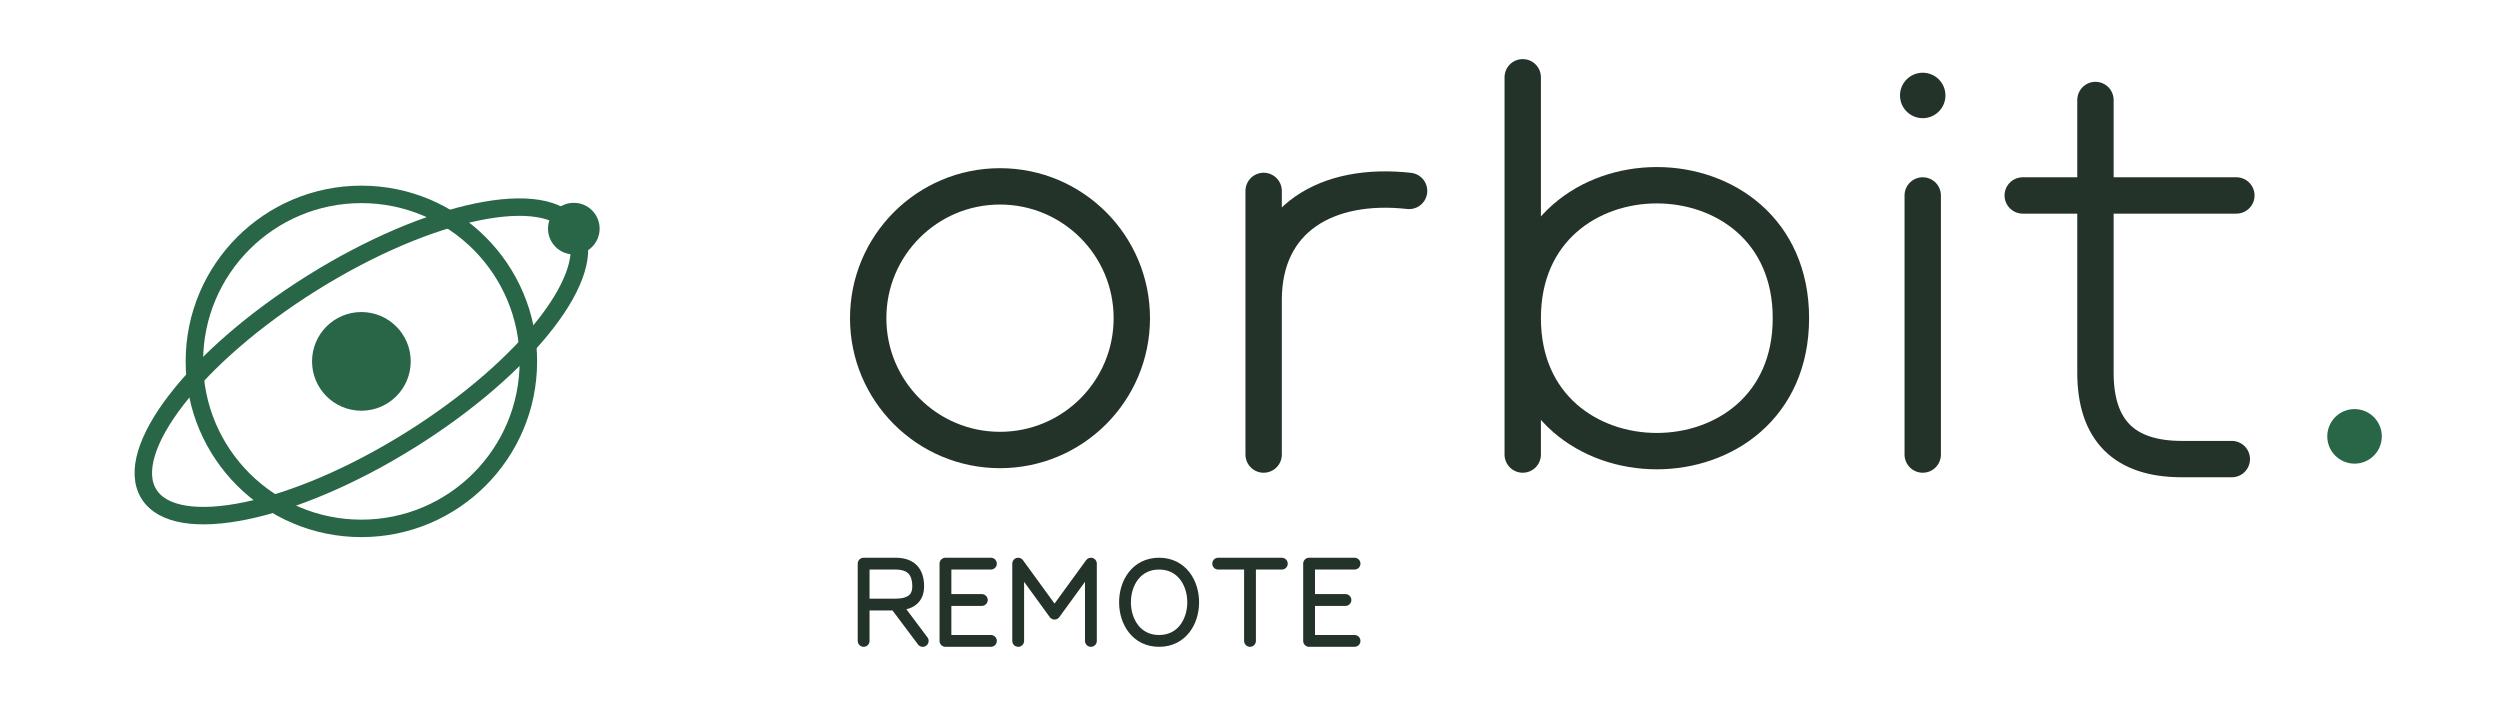
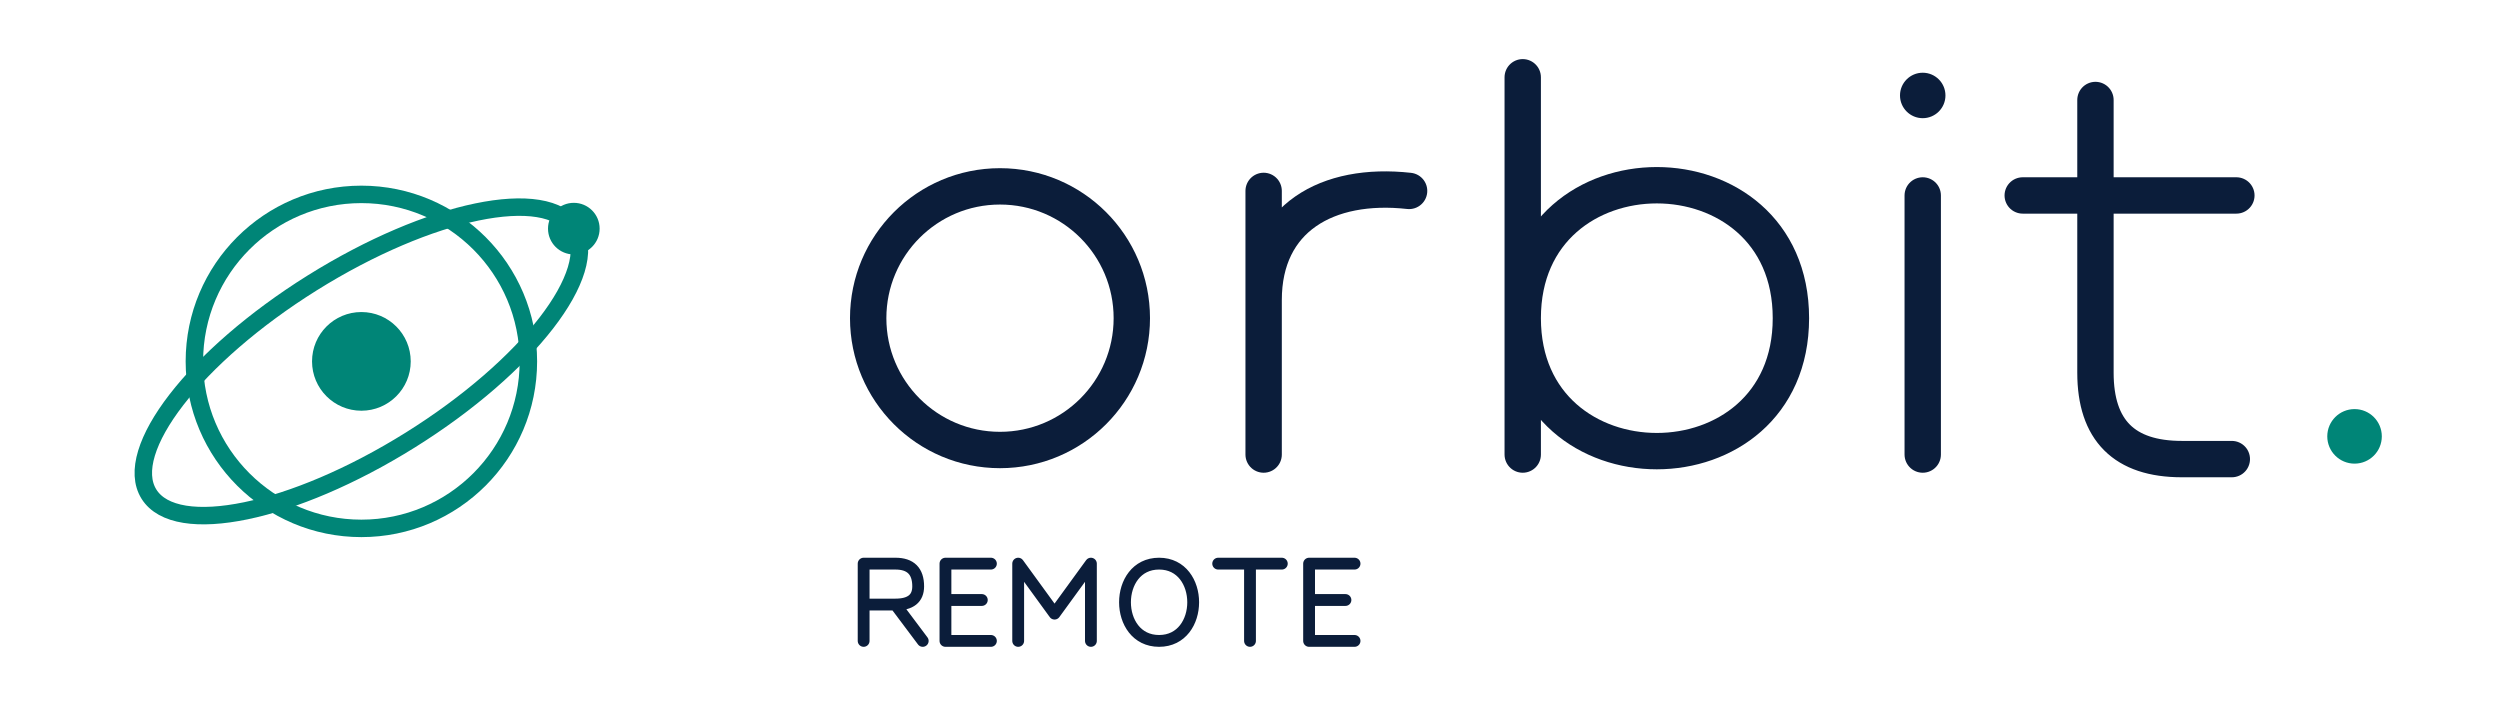
<svg xmlns="http://www.w3.org/2000/svg" viewBox="0 0 550 160" role="img" aria-labelledby="title">
  <g transform="translate(-6 -6) scale(.167)">
-     <g fill="none" stroke="#286647" stroke-width="23">
+     <g fill="none" stroke="#008577" stroke-width="23">
      <circle cx="512" cy="512" r="220" />
      <ellipse cx="512" cy="512" rx="330" ry="122" transform="rotate(-32 512 512)" />
    </g>
-     <circle cx="512" cy="512" r="65" fill="#286647" />
-     <circle cx="791.86" cy="337.13" r="34" fill="#286647" />
+     <circle cx="512" cy="512" r="65" fill="#008577" />
+     <circle cx="791.86" cy="337.13" r="34" fill="#008577" />
  </g>
-   <g fill="none" stroke="#243329" stroke-width="8" stroke-linecap="round" stroke-linejoin="round">
+   <g fill="none" stroke="#0b1d3a" stroke-width="8" stroke-linecap="round" stroke-linejoin="round">
    <circle cx="220" cy="70" r="29" />
    <path d="M278 100V42M278 66C278 48 292 40 310 42" />
    <path d="M335 17V100M335 70C335 31 394 31 394 70C394 109 335 109 335 70Z" />
    <path d="M423 43V100M461 22V82Q461 101 480 101H491M445 43H492" />
  </g>
-   <circle cx="423" cy="21" r="5" fill="#243329" />
-   <circle cx="518" cy="96" r="6" fill="#286647" />
-   <path d="M190 141V124H197Q202 124 202 129Q202 133 197 133H190M197 133L203 141     M218 141H208V124H218M208 132H216     M224 141V124L232 135L240 124V141     M255 124C245 124 245 141 255 141C265 141 265 124 255 124Z     M268 124H282M275 124V141     M298 141H288V124H298M288 132H296" fill="none" stroke="#243329" stroke-width="2.6" stroke-linecap="round" stroke-linejoin="round" />
+   <circle cx="423" cy="21" r="5" fill="#0b1d3a" />
+   <circle cx="518" cy="96" r="6" fill="#008577" />
+   <path d="M190 141V124H197Q202 124 202 129Q202 133 197 133H190M197 133L203 141     M218 141H208V124H218M208 132H216     M224 141V124L232 135L240 124V141     M255 124C245 124 245 141 255 141C265 141 265 124 255 124Z     M268 124H282M275 124V141     M298 141H288V124H298M288 132H296" fill="none" stroke="#0b1d3a" stroke-width="2.6" stroke-linecap="round" stroke-linejoin="round" />
</svg>
